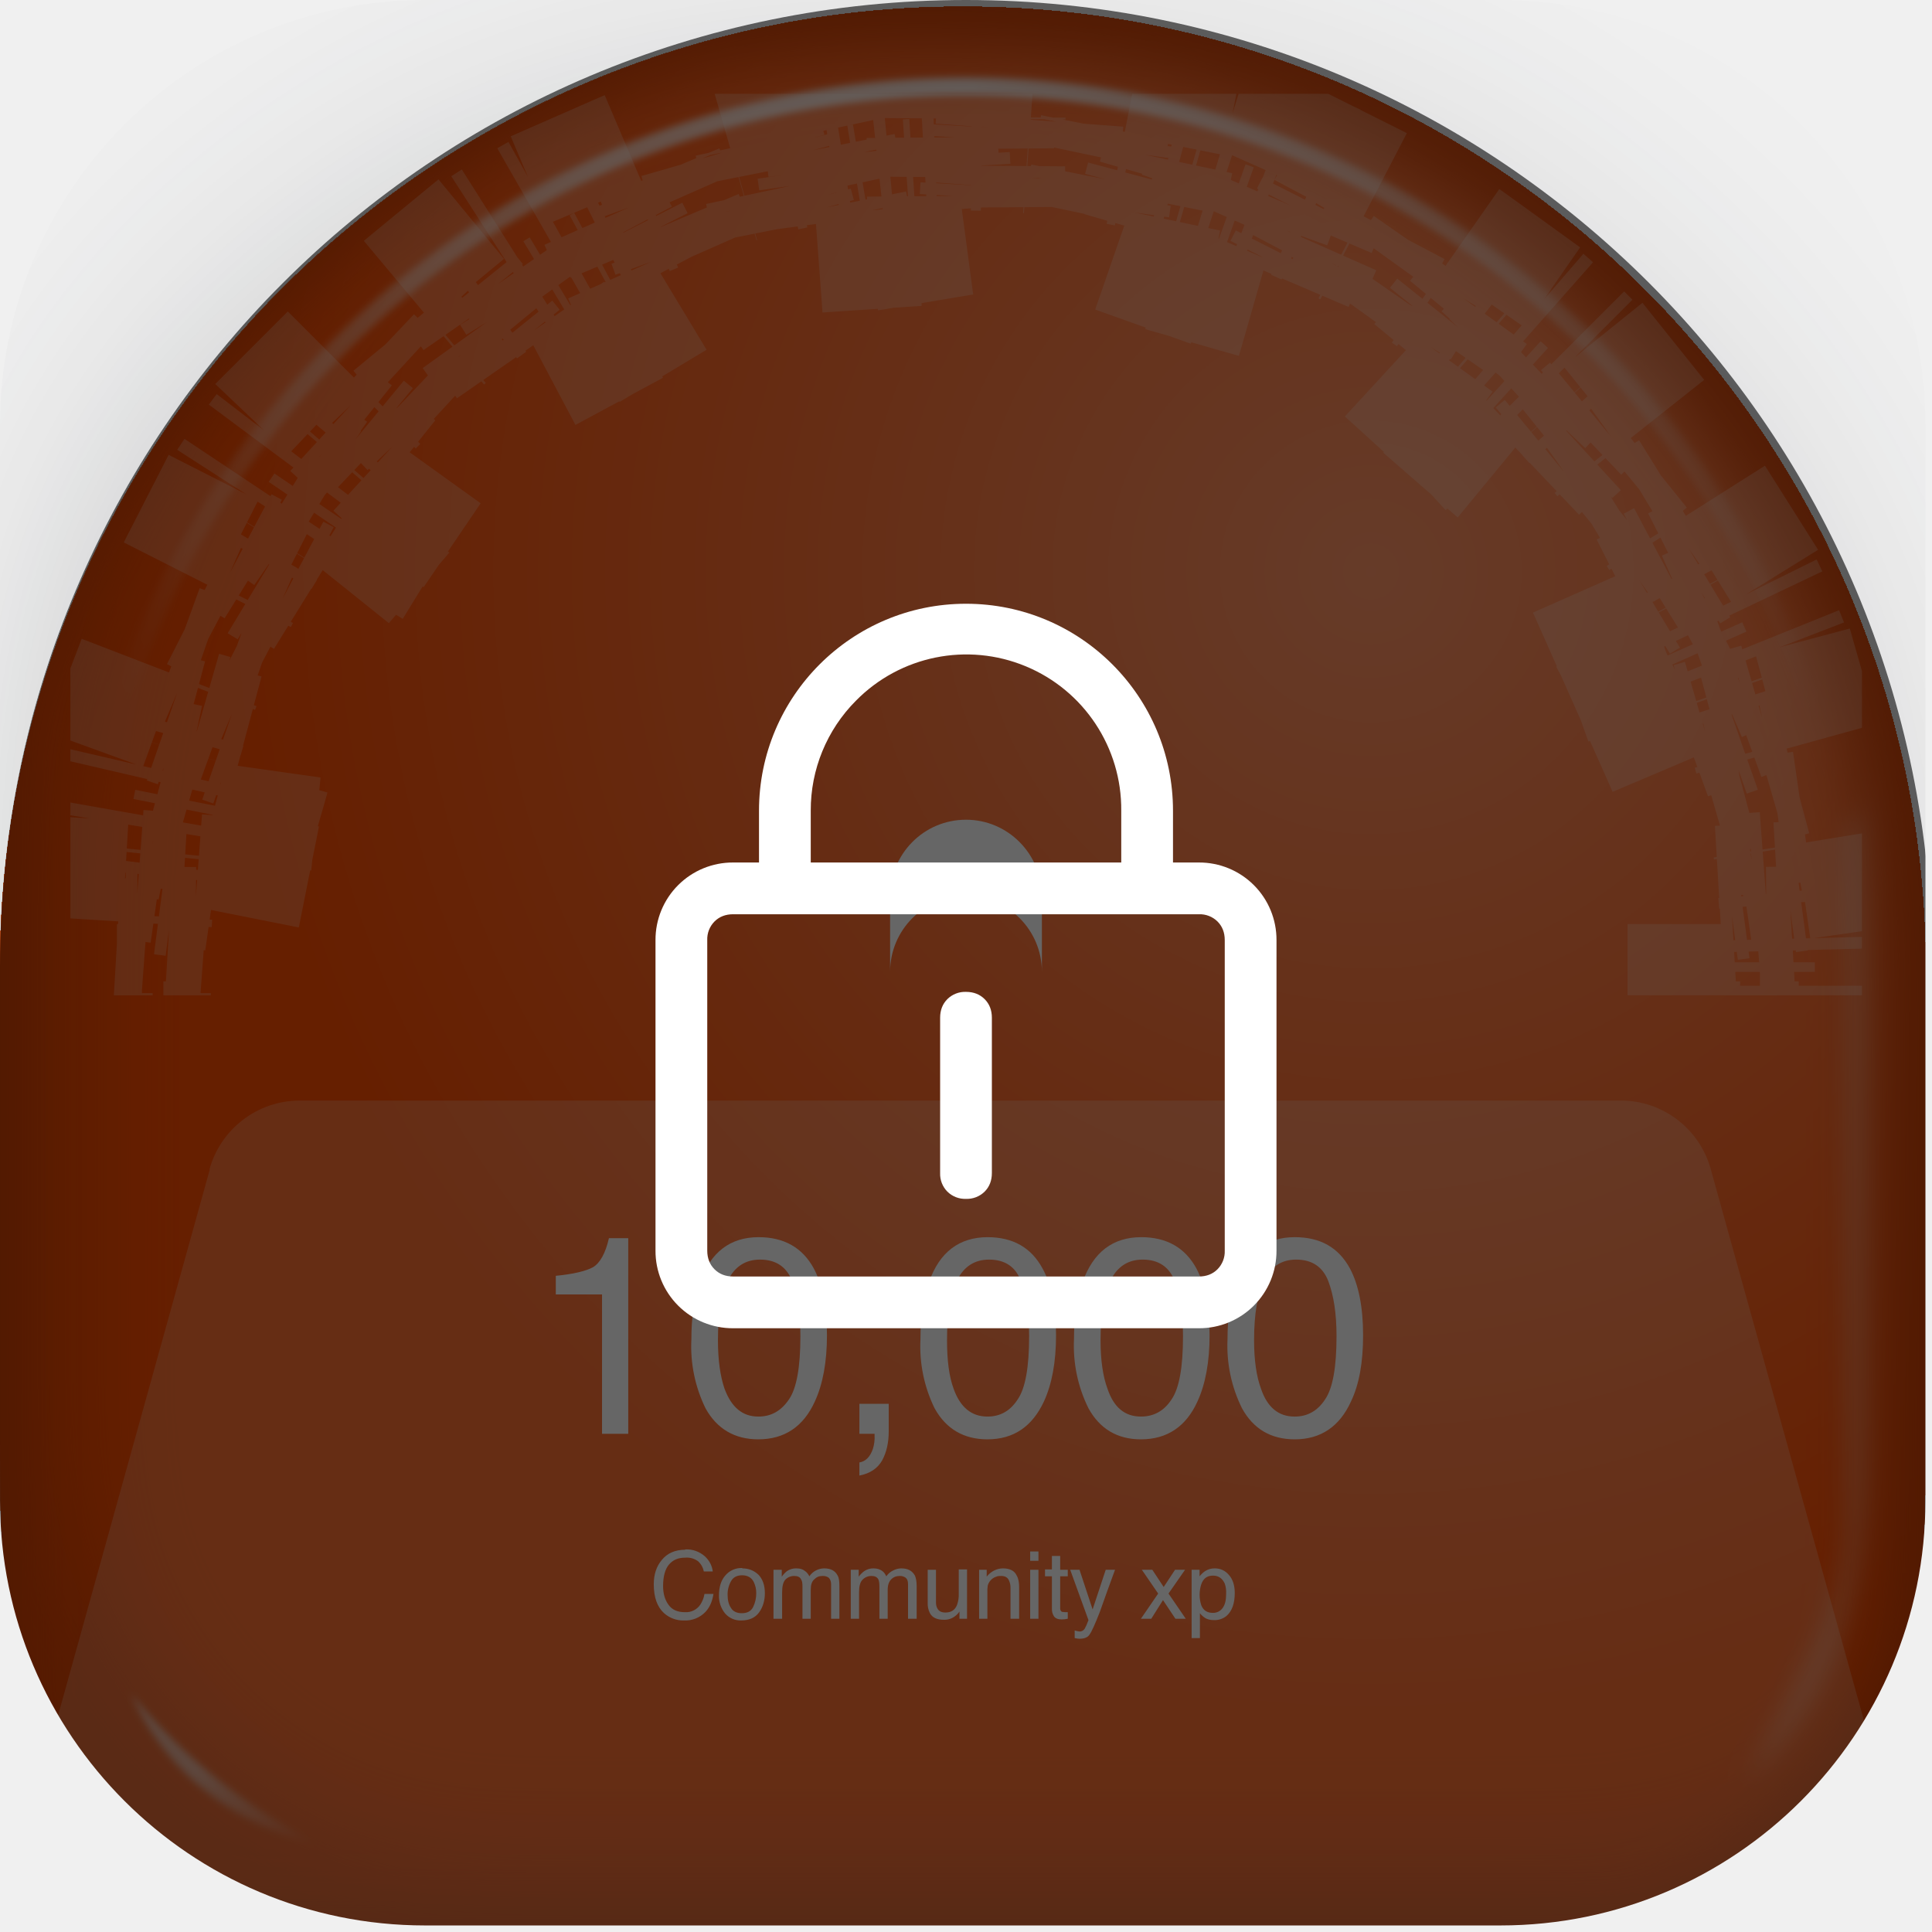
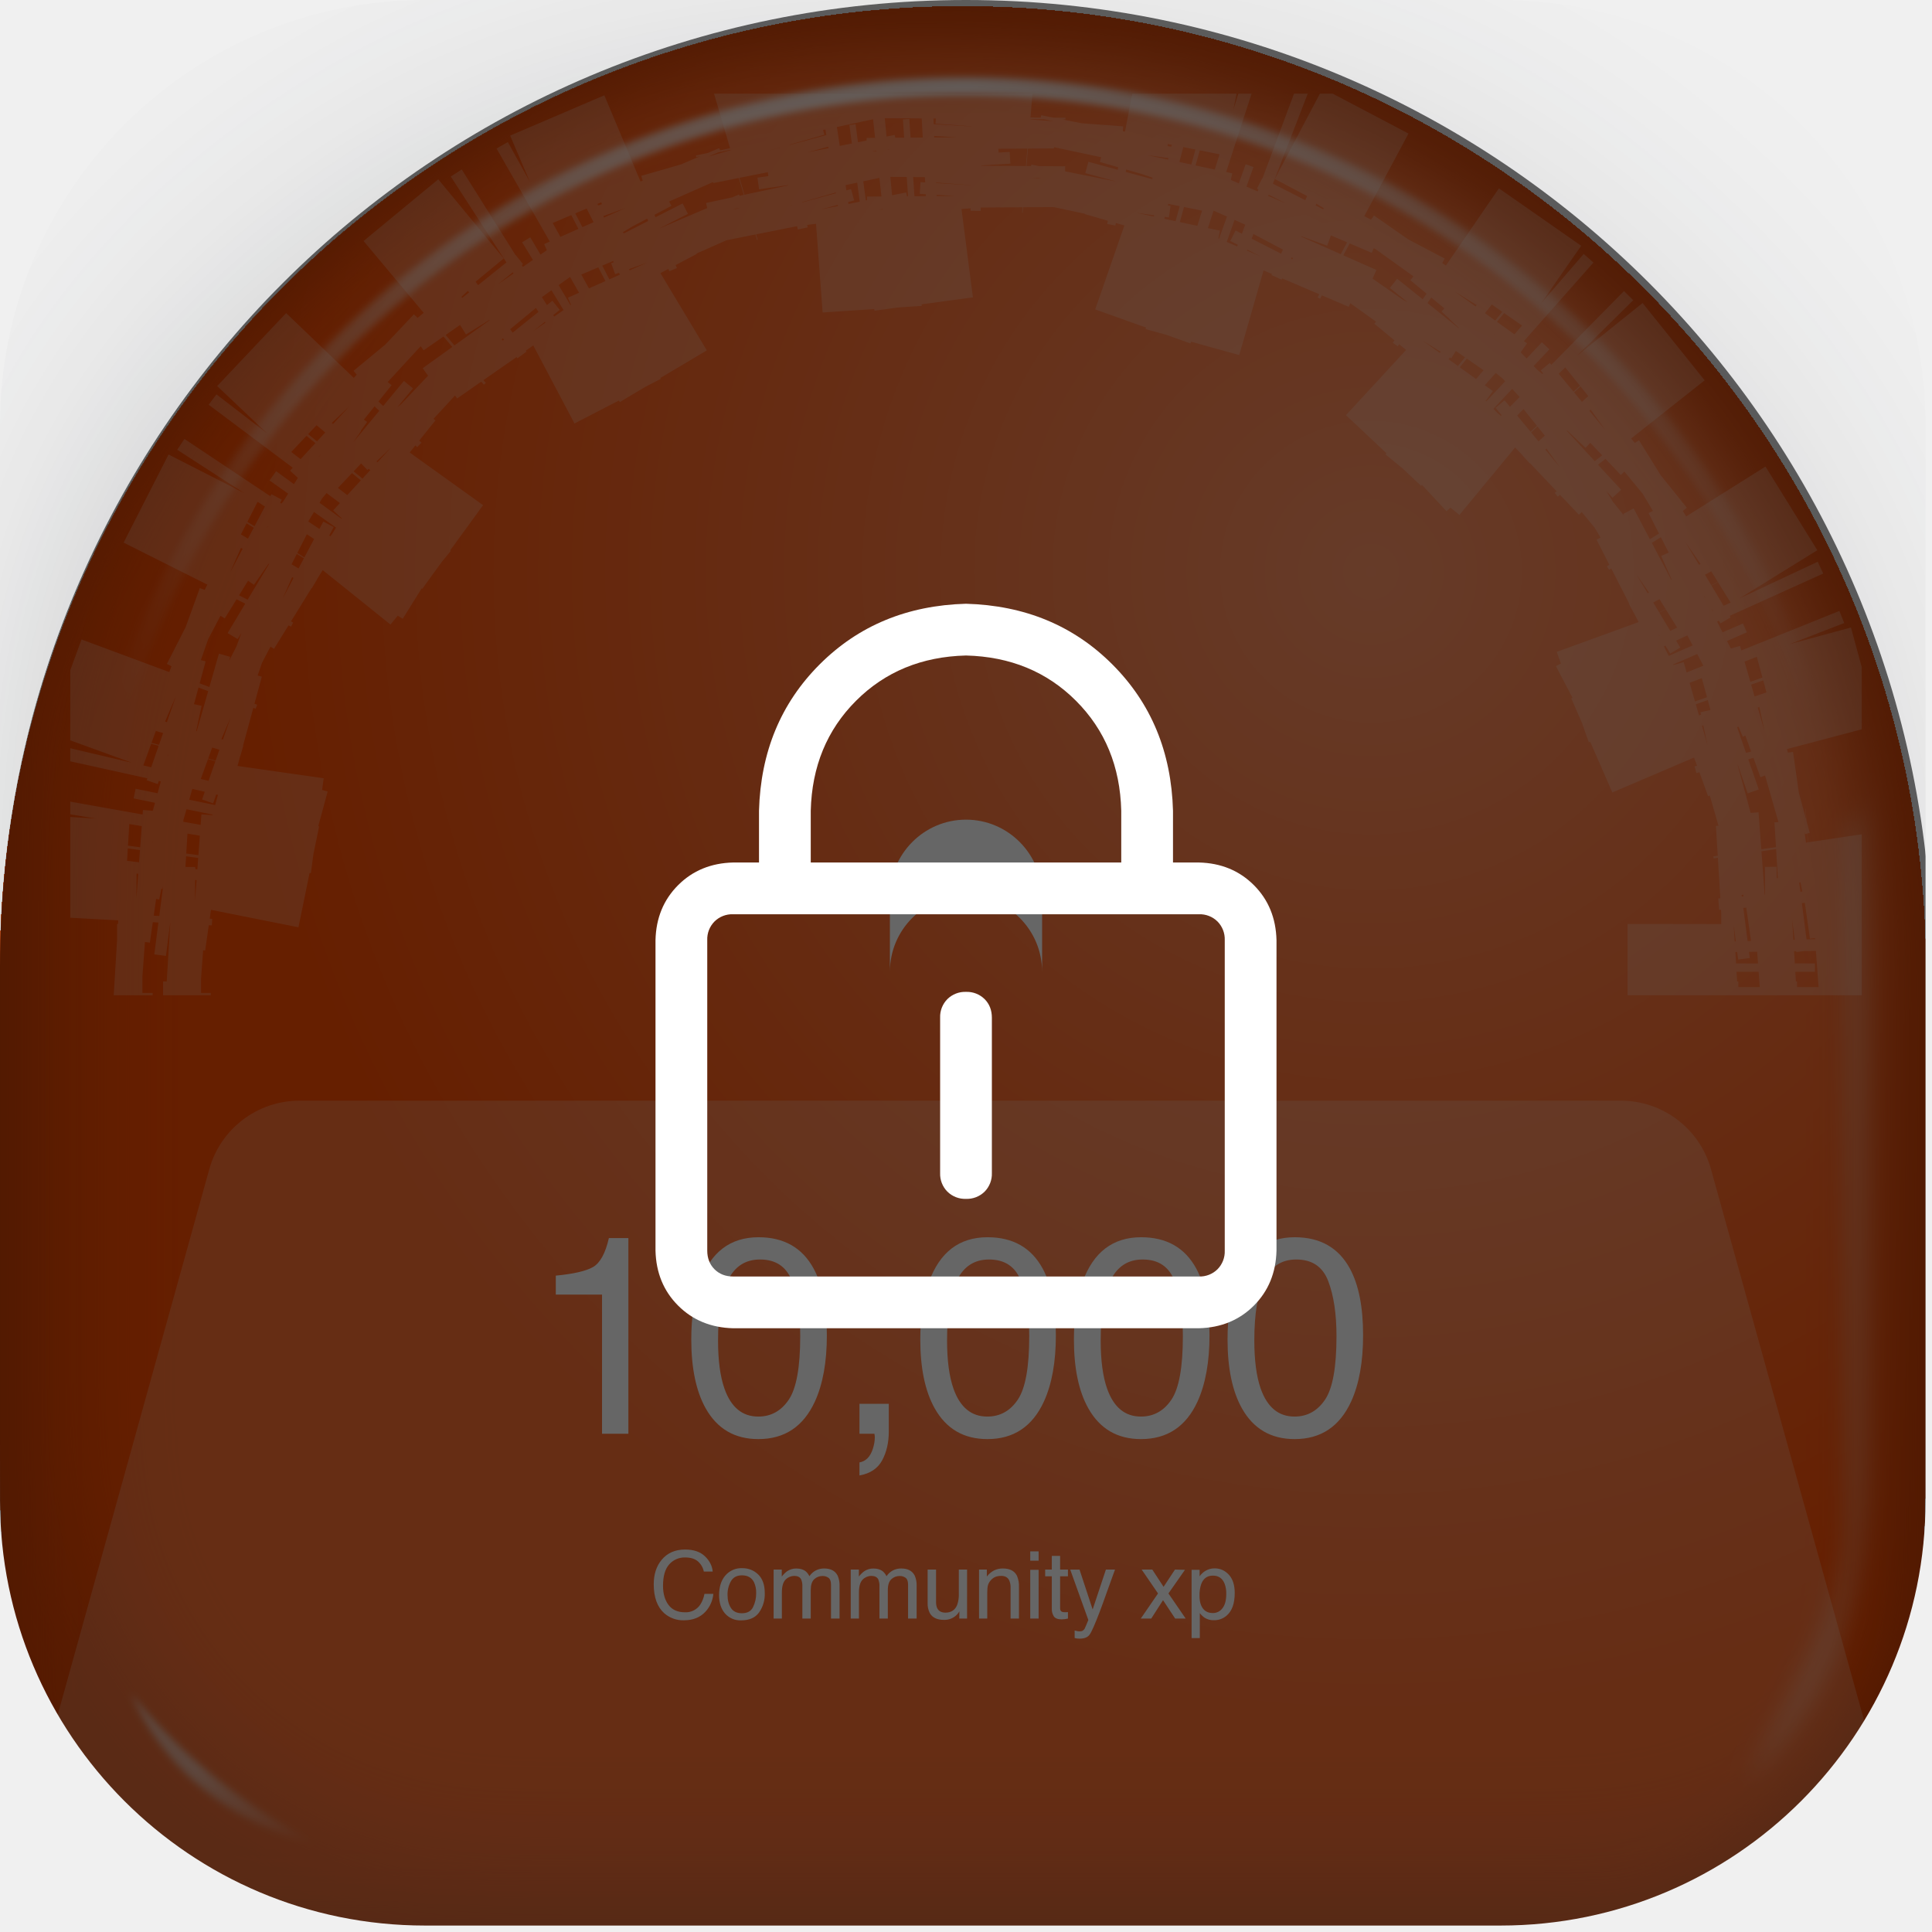
- <svg xmlns="http://www.w3.org/2000/svg" viewBox="0 0 56 56" fill="none">
-   <mask id="a" style="mask-type:alpha" maskUnits="userSpaceOnUse" x="0" y="0" width="56" height="56">
-     <rect width="55.81" height="55.81" rx="12.32" fill="#FF4D00" />
+ <svg xmlns="http://www.w3.org/2000/svg" width="56" height="56" viewBox="0 0 56 56" fill="none">
+   <mask id="mask0_1716_15804" style="mask-type:alpha" maskUnits="userSpaceOnUse" x="0" y="0" width="56" height="56">
+     <rect width="55.813" height="55.813" rx="12.318" fill="#FF4D00" />
  </mask>
-   <g mask="url(#a)">
-     <g filter="url(#b)">
-       <mask id="c" style="mask-type:alpha" maskUnits="userSpaceOnUse" x="0" y="0" width="56" height="56">
-         <rect y=".19" width="55.81" height="55.81" rx="12.32" fill="#FF4D00" />
+   <g mask="url(#mask0_1716_15804)">
+     <g filter="url(#filter0_dii_1716_15804)">
+       <mask id="mask1_1716_15804" style="mask-type:alpha" maskUnits="userSpaceOnUse" x="0" y="0" width="56" height="56">
+         <rect y=".187" width="55.813" height="55.813" rx="12.318" fill="#FF4D00" />
      </mask>
-       <g mask="url(#c)">
-         <path d="M0 28.1a27.9 27.9 0 0 1 55.81 0v12.68c0 2.7 0 4.04-.2 5.17-.94 5-4.85 8.9-9.85 9.84-1.12.21-2.47.21-5.17.21H15.22c-2.7 0-4.04 0-5.17-.21-5-.94-8.9-4.84-9.84-9.84C0 44.82 0 43.48 0 40.78V28.09Z" fill="#FF4D00" />
-         <path d="M0 28.1a27.9 27.9 0 0 1 55.81 0v12.68c0 2.7 0 4.04-.2 5.17-.94 5-4.85 8.9-9.85 9.84-1.12.21-2.47.21-5.17.21H15.22c-2.7 0-4.04 0-5.17-.21-5-.94-8.9-4.84-9.84-9.84C0 44.82 0 43.48 0 40.78V28.09Z" fill="url(#d)" fill-opacity=".4" />
-         <g filter="url(#e)">
-           <path d="M53.95 28.19a25.95 25.95 0 0 0-51.9 0h.52a25.43 25.43 0 0 1 50.86 0h.52Z" fill="url(#f)" />
+       <g mask="url(#mask1_1716_15804)">
+         <path d="M0 28.093C0 12.681 12.494.187 27.907.187c15.412 0 27.906 12.494 27.906 27.906V40.78c0 2.697 0 4.046-.21 5.17a12.318 12.318 0 0 1-9.841 9.84c-1.124.21-2.472.21-5.17.21H15.222c-2.697 0-4.046 0-5.17-.21a12.318 12.318 0 0 1-9.84-9.84C0 44.824 0 43.475 0 40.778V28.093Z" fill="#FF4D00" />
+         <path d="M0 28.093C0 12.681 12.494.187 27.907.187c15.412 0 27.906 12.494 27.906 27.906V40.78c0 2.697 0 4.046-.21 5.17a12.318 12.318 0 0 1-9.841 9.84c-1.124.21-2.472.21-5.17.21H15.222c-2.697 0-4.046 0-5.17-.21a12.318 12.318 0 0 1-9.84-9.84C0 44.824 0 43.475 0 40.778V28.093Z" fill="url(#paint0_radial_1716_15804)" fill-opacity=".4" />
+         <g filter="url(#filter1_f_1716_15804)">
+           <path d="M53.951 28.187a25.95 25.95 0 0 0-51.902 0h.519a25.432 25.432 0 0 1 50.864 0h.52Z" fill="url(#paint1_radial_1716_15804)" />
        </g>
-         <g opacity=".3" filter="url(#g)">
-           <path d="M54.23 25.9c0-6.05.15-1.24-.7-2.18v20.23c0 3.1-2.48 6.24-2.84 7.8.6-.96 3.54-2.78 3.54-9.98V25.9Z" fill="#fff" />
+         <g opacity=".3" filter="url(#filter2_f_1716_15804)">
+           <path d="M54.233 25.899c0-6.05.145-1.236-.709-2.18v20.236c0 3.096-2.47 6.231-2.834 7.794.6-.963 3.543-2.78 3.543-9.975V25.9Z" fill="#fff" />
        </g>
-         <g filter="url(#h)">
-           <path d="M3.8 49.1c1.6 3.74 5.48 4.38 5.48 4.38l-.17-.1A16.44 16.44 0 0 1 3.8 49.1Z" fill="url(#i)" />
+         <g filter="url(#filter3_f_1716_15804)">
+           <path d="M3.796 49.093c1.6 3.746 5.49 4.384 5.49 4.384l-.18-.091a16.446 16.446 0 0 1-5.31-4.293Z" fill="url(#paint2_linear_1716_15804)" />
        </g>
      </g>
    </g>
-     <g clip-path="url(#j)">
-       <path d="M3.68 49.58a4.61 4.61 0 0 1-.28-1.42l2.71-.1a2 2 0 0 1 0-.09v-.16H3.39v-1.33h2.72v-.34H3.39v-1.33h2.72v-.33H3.39v-1.33h2.72v-.34H3.39v-1.33h2.72v-.33H3.39v-1.33h2.72v-.34H3.39v-1.33h2.72v-.33H3.39v-1.33h2.72v-.33H3.39v-1.34h2.72v-.33H3.39v-1.33h2.72v-.33H3.39V31.5h2.72v-.34H3.39v-1.33h2.72v-.33H3.39v-1.33h2.72v-.32l-2.72-.02c0-.45.02-.9.05-1.34l2.7.16.03-.3-2.7-.2c.03-.45.07-.9.13-1.34l2.7.35.03-.3-2.69-.38c.07-.44.14-.89.23-1.32l2.66.53.06-.3-2.65-.56c.1-.44.2-.88.32-1.3l2.62.7.08-.28-2.61-.75c.12-.44.26-.86.4-1.28l2.57.89c.03-.1.06-.2.1-.28l-2.56-.93c.16-.42.32-.84.5-1.25l2.5 1.06.11-.27-2.48-1.1c.18-.41.38-.82.58-1.21l2.42 1.23.14-.26-2.4-1.27c.2-.4.43-.79.66-1.17l2.32 1.4.16-.26-2.31-1.43c.24-.38.48-.76.74-1.12l2.23 1.55.17-.25L8 13.67c.25-.36.53-.72.8-1.07l2.12 1.7a21 21 0 0 1 .2-.23l-2.1-1.73c.28-.34.58-.68.88-1.01l2 1.84.2-.22-1.97-1.87.95-.95 1.87 1.97.22-.2-1.84-2c.33-.3.67-.6 1.01-.88l1.73 2.1.23-.2-1.7-2.11c.35-.28.7-.56 1.07-.82l1.58 2.2.25-.16-1.55-2.23c.36-.26.74-.5 1.12-.74l1.43 2.3.25-.15-1.4-2.32c.4-.23.78-.45 1.18-.66l1.27 2.4.26-.14-1.23-2.42c.4-.2.8-.4 1.21-.58l1.1 2.49.27-.12-1.06-2.5c.41-.18.83-.34 1.25-.5l.93 2.56.28-.1-.9-2.57c.43-.14.85-.28 1.29-.4l.75 2.6.28-.07-.71-2.62c.43-.12.87-.23 1.3-.32l.57 2.65.3-.06-.53-2.66c.43-.09.88-.16 1.32-.23l.39 2.7.3-.05-.36-2.7c.45-.05.9-.1 1.34-.13l.2 2.71.3-.02-.16-2.71c.44-.03.89-.04 1.34-.05l.02 2.72a22.89 22.89 0 0 1 .3 0l.02-2.72c.45 0 .9.02 1.34.05l-.16 2.71.3.02.2-2.7c.45.03.9.07 1.34.13l-.35 2.7.3.03.38-2.69c.44.07.89.14 1.32.23l-.53 2.66.3.06.56-2.65c.44.1.88.2 1.3.32l-.7 2.62.28.08.75-2.61c.43.12.86.26 1.28.4l-.89 2.57.28.1.93-2.56c.42.16.84.32 1.25.5l-1.07 2.5c.1.03.19.07.28.12l1.1-2.49c.41.18.81.38 1.21.58L37.94 8.5l.26.14 1.27-2.4c.4.2.79.43 1.17.66l-1.4 2.32.26.16 1.43-2.3c.38.23.76.47 1.12.73l-1.55 2.23.24.17L42.33 8c.36.25.72.53 1.07.8l-1.7 2.12.23.2 1.73-2.1c.34.28.68.58 1.01.88l-1.84 2 .22.2 1.87-1.97.95.95-1.97 1.87.2.22 2-1.84c.3.33.6.67.88 1.01l-2.1 1.73.2.23 2.11-1.7c.28.35.55.7.82 1.07l-2.21 1.58.17.25 2.23-1.55c.26.36.5.74.74 1.12l-2.31 1.43.16.25 2.32-1.4c.23.4.45.78.66 1.18l-2.4 1.27.14.26 2.42-1.23c.2.4.4.8.58 1.21l-2.49 1.1.12.27 2.5-1.06c.18.41.34.83.5 1.25l-2.56.93.1.28 2.57-.9c.14.43.28.85.4 1.29l-2.6.75.07.28 2.62-.7c.12.42.23.86.32 1.3l-2.65.57.06.29 2.66-.53c.09.43.16.88.23 1.32l-2.7.39.05.3 2.7-.36c.05.45.1.9.13 1.34l-2.71.2.02.3 2.71-.16c.03.44.04.89.05 1.34l-2.72.02V28.17h2.72v1.33h-2.72v.33h2.72v1.33h-2.72v.34h2.72v1.33h-2.72v.33h2.72v1.33h-2.72v.33h2.72v1.34h-2.72v.33h2.72v1.33h-2.72v.33h2.72v1.34h-2.72v.33h2.72v1.33h-2.72v.33h2.72v1.33h-2.72v.34h2.72v1.33h-2.72v.33h2.72v1.33h-2.72v.34h2.72v1.33h-2.72v.24l2.71.1c-.02.5-.12.98-.28 1.43l-2.55-.94-.05.14 2.46 1.13c-.2.45-.48.85-.8 1.2l-2-1.84-.1.11 1.84 2c-.36.32-.76.6-1.2.8l-1.14-2.46-.14.05.94 2.55c-.45.17-.93.26-1.42.28l-.1-2.71h-.25v2.72h-1.33v-2.72h-.34v2.72h-1.33v-2.72h-.33v2.72h-1.33v-2.72h-.34v2.72h-1.33v-2.72h-.33v2.72h-1.33v-2.72h-.34v2.72h-1.33v-2.72h-.33v2.72h-1.33v-2.72h-.33v2.72h-1.34v-2.72h-.33v2.72h-1.33v-2.72h-.33v2.72H31.5v-2.72h-.34v2.72h-1.33v-2.72h-.33v2.72h-1.33v-2.72h-.34v2.72H26.5v-2.72h-.33v2.72h-1.33v-2.72h-.34v2.72h-1.33v-2.72h-.33v2.72h-1.33v-2.72h-.33v2.72h-1.34v-2.72h-.33v2.72h-1.33v-2.72h-.33v2.72H16.5v-2.72h-.33v2.72h-1.33v-2.72h-.33v2.72h-1.33v-2.72h-.34v2.72h-1.33v-2.72h-.33v2.72H9.86v-2.72h-.34v2.72H8.2v-2.72h-.24l-.1 2.71c-.5-.02-.98-.11-1.43-.28l.94-2.55-.14-.05-1.13 2.46c-.45-.2-.85-.48-1.2-.8l1.83-2a1.94 1.94 0 0 1-.1-.1l-2 1.84c-.32-.36-.6-.76-.8-1.2l2.46-1.14a1.9 1.9 0 0 1-.05-.14l-2.55.94Z" stroke="#fff" stroke-opacity=".2" stroke-width="5.43" stroke-dasharray="0.34 1.36" />
+     <g clip-path="url(#clip0_1716_15804)">
+       <path d="M8.026 49.891c-.026 0-.052 0-.077-.002l-.105 2.714a4.614 4.614 0 0 1-1.422-.282l.94-2.547a1.873 1.873 0 0 1-.138-.057l-1.138 2.465a4.638 4.638 0 0 1-1.204-.806l1.843-1.994a1.945 1.945 0 0 1-.107-.107l-1.993 1.843a4.641 4.641 0 0 1-.807-1.204l2.466-1.138a1.873 1.873 0 0 1-.058-.138l-2.547.94a4.614 4.614 0 0 1-.281-1.422l2.713-.104a2.005 2.005 0 0 1-.002-.078v-.166H3.394v-1.332h2.715v-.332H3.394v-1.332h2.715v-.333H3.394v-1.332h2.715v-.333H3.394v-1.331h2.715v-.333H3.394v-1.332h2.715v-.333H3.394v-1.331h2.715v-.333H3.394v-1.332h2.715v-.333H3.394v-1.331h2.715v-.333H3.394V33.16h2.715v-.333H3.394v-1.331h2.715v-.333H3.394V29.83h2.715v-.333H3.394v-1.331h2.715v-.317l-2.714-.019c.003-.45.018-.899.045-1.344l2.71.165.02-.3-2.708-.2c.034-.45.08-.896.136-1.338l2.693.348.04-.296-2.687-.384c.064-.446.14-.888.227-1.325l2.662.531.06-.293-2.654-.567c.094-.44.2-.876.317-1.307l2.62.713a21.5 21.5 0 0 1 .08-.288l-2.61-.749c.125-.432.26-.86.407-1.281l2.564.892.1-.282-2.552-.927c.154-.422.318-.839.494-1.25l2.497 1.066c.04-.092.079-.183.12-.274l-2.483-1.1c.182-.411.375-.816.578-1.214L8.49 18.06c.045-.088.09-.177.137-.265l-2.4-1.267c.209-.397.429-.788.659-1.172l2.328 1.398c.051-.086.103-.171.156-.256L7.06 15.07c.236-.381.482-.756.738-1.123l2.228 1.552c.057-.081.114-.163.173-.244l-2.207-1.583c.262-.364.533-.721.813-1.07l2.117 1.7.19-.232-2.094-1.729c.285-.345.58-.683.884-1.013l1.996 1.84.205-.218-1.972-1.867c.308-.326.625-.643.95-.95l1.868 1.97.219-.204-1.84-1.996c.329-.304.667-.599 1.012-.884l1.73 2.093.231-.189-1.7-2.117c.349-.28.706-.551 1.07-.813l1.583 2.207c.081-.059.163-.116.244-.173l-1.552-2.228c.367-.256.742-.502 1.123-.738L16.5 9.37c.084-.053.169-.105.255-.156l-1.398-2.328c.384-.23.775-.45 1.172-.66l1.267 2.401.265-.137-1.234-2.419a24.48 24.48 0 0 1 1.213-.578l1.1 2.482.275-.119-1.066-2.497c.411-.176.828-.34 1.25-.494l.927 2.552.282-.1-.892-2.564c.422-.147.849-.282 1.281-.406l.75 2.61a21.5 21.5 0 0 1 .287-.081l-.713-2.62c.43-.117.866-.223 1.306-.317l.568 2.655c.098-.021.195-.041.293-.06l-.531-2.663c.437-.088.879-.163 1.325-.227l.384 2.687.296-.04-.348-2.693c.442-.057.888-.102 1.337-.136l.201 2.708.3-.02-.165-2.71c.445-.027.893-.042 1.344-.045l.018 2.715a22.192 22.192 0 0 1 .302 0l.018-2.715c.45.003.899.018 1.344.045l-.165 2.71.3.02.2-2.708c.45.034.896.08 1.338.136l-.348 2.693.296.04.385-2.687c.445.064.887.14 1.324.227l-.531 2.662.293.06.568-2.654c.44.094.875.2 1.306.317l-.713 2.62.288.08.75-2.61c.431.125.858.26 1.28.407l-.891 2.564.28.1.928-2.552c.422.154.839.318 1.25.494l-1.066 2.497c.092.04.184.079.275.12l1.1-2.483c.41.182.815.375 1.213.578L37.94 8.49c.089.045.177.09.265.137l1.268-2.4c.397.209.787.429 1.17.659l-1.396 2.328.255.156L40.93 7.06c.381.236.756.482 1.123.738l-1.552 2.228c.082.057.163.114.244.173l1.583-2.207c.364.262.721.533 1.07.813l-1.7 2.117.232.19 1.729-2.094c.346.285.683.58 1.013.884l-1.84 1.996.218.205 1.867-1.972c.326.308.643.625.951.95l-1.971 1.868.204.219 1.996-1.84c.304.329.599.667.884 1.012l-2.093 1.73c.064.076.127.154.189.231l2.117-1.7c.28.349.551.706.813 1.07L45.8 15.255l.172.244 2.228-1.552c.256.367.502.742.738 1.123L46.63 16.5c.053.084.105.169.156.255l2.328-1.398c.23.384.45.775.66 1.172l-2.401 1.267c.047.088.092.177.138.265l2.418-1.234c.203.398.396.803.578 1.213l-2.482 1.1.12.275 2.496-1.066c.176.411.34.828.494 1.25l-2.552.927.1.282 2.564-.892c.147.422.283.849.407 1.281l-2.61.75c.027.095.054.19.08.287l2.62-.713c.117.43.223.866.318 1.306l-2.655.568.06.293 2.663-.531c.087.437.163.879.226 1.325l-2.687.384.04.296 2.693-.348c.057.442.102.888.136 1.337l-2.708.201c.008.1.014.2.02.3l2.71-.165c.027.445.043.893.046 1.344l-2.715.018v.318h2.715v1.331h-2.715v.333h2.715v1.332h-2.715v.333h2.715v1.331h-2.715v.333h2.715v1.332h-2.715v.333h2.715v1.331h-2.715v.333h2.715v1.332h-2.715v.333h2.715v1.331h-2.715v.333h2.715v1.332h-2.715v.333h2.715v1.331h-2.715v.333h2.715v1.332h-2.715v.333h2.715v1.332h-2.715v.332h2.715v1.332h-2.715v.166c0 .026 0 .052-.002.078l2.714.105c-.02.498-.117.975-.282 1.421l-2.547-.94a1.863 1.863 0 0 1-.057.138l2.465 1.138a4.64 4.64 0 0 1-.806 1.204l-1.994-1.843c-.034.037-.07.073-.107.107l1.843 1.994a4.64 4.64 0 0 1-1.204.806l-1.138-2.465c-.045.02-.091.04-.138.057l.94 2.547a4.614 4.614 0 0 1-1.422.282l-.104-2.714-.026.001-.052.001h-.166v2.715h-1.332v-2.715h-.332v2.715h-1.332v-2.715h-.333v2.715h-1.332v-2.715h-.333v2.715h-1.331v-2.715h-.333v2.715h-1.332v-2.715h-.333v2.715h-1.331v-2.715h-.333v2.715h-1.332v-2.715h-.333v2.715h-1.331v-2.715h-.333v2.715H33.16v-2.715h-.333v2.715h-1.331v-2.715h-.333v2.715H29.83v-2.715h-.333v2.715h-1.331v-2.715h-.333v2.715h-1.332v-2.715h-.333v2.715h-1.332v-2.715h-.332v2.715h-1.332v-2.715h-.333v2.715h-1.332v-2.715h-.332v2.715h-1.332v-2.715h-.333v2.715h-1.332v-2.715h-.332v2.715h-1.332v-2.715h-.333v2.715H14.85v-2.715h-.333v2.715h-1.331v-2.715h-.333v2.715H11.52v-2.715h-.333v2.715H9.857v-2.715h-.333v2.715H8.192v-2.715h-.166Z" stroke="#fff" stroke-opacity=".2" stroke-width="5.43" stroke-dasharray="0.34 1.36" />
    </g>
-     <mask id="l" style="mask-type:alpha" maskUnits="userSpaceOnUse" x="-1" y="0" width="57" height="56">
-       <path d="M-.1 27.9a28 28 0 1 1 56 .2l-.04 15.4A12.54 12.54 0 0 1 43.3 56H12.44A12.59 12.59 0 0 1-.14 43.37l.05-15.46Z" fill="#000" />
-       <path d="M-.1 27.9a28 28 0 1 1 56 .2l-.04 15.4A12.54 12.54 0 0 1 43.3 56H12.44A12.59 12.59 0 0 1-.14 43.37l.05-15.46Z" fill="url(#k)" fill-opacity=".5" />
+     <mask id="mask2_1716_15804" style="mask-type:alpha" maskUnits="userSpaceOnUse" x="-1" y="0" width="57" height="56">
+       <path d="M-.093 27.907C-.04 12.479 12.48 0 27.907 0c15.5 0 28.051 12.593 28 28.093L55.855 43.5C55.832 50.41 50.224 56 43.313 56h-30.87C5.476 56-.166 50.338-.143 43.37l.051-15.463Z" fill="#000" />
+       <path d="M-.093 27.907C-.04 12.479 12.48 0 27.907 0c15.5 0 28.051 12.593 28 28.093L55.855 43.5C55.832 50.41 50.224 56 43.313 56h-30.87C5.476 56-.166 50.338-.143 43.37l.051-15.463Z" fill="url(#paint3_radial_1716_15804)" fill-opacity=".5" />
    </mask>
-     <g filter="url(#m)" mask="url(#l)">
-       <path d="M6.07 33.9a2.72 2.72 0 0 1 2.61-2h38.3c1.22 0 2.29.82 2.61 2l5.28 19a2.72 2.72 0 0 1-2.61 3.44H3.4C1.6 56.34.3 54.63.8 52.9l5.28-19Z" fill="#fff" fill-opacity=".2" />
+     <g filter="url(#filter4_b_1716_15804)" mask="url(#mask2_1716_15804)">
+       <path d="M6.066 33.891a2.715 2.715 0 0 1 2.616-1.988h38.296c1.22 0 2.29.813 2.616 1.988l5.28 19.006a2.715 2.715 0 0 1-2.616 3.442H3.402a2.715 2.715 0 0 1-2.616-3.442l5.28-19.006Z" fill="#fff" fill-opacity=".2" />
    </g>
-     <path d="M16.11 37.52v-.54c.52-.05.88-.14 1.08-.25.2-.12.36-.4.46-.84h.56v5.67h-.76v-4.04h-1.34Zm5.88-1.66c.73 0 1.27.3 1.6.91.25.47.38 1.12.38 1.93 0 .78-.12 1.42-.35 1.92-.33.73-.88 1.1-1.64 1.1-.68 0-1.2-.3-1.53-.9a4.08 4.08 0 0 1-.41-2c0-.64.08-1.2.25-1.66.31-.87.88-1.3 1.7-1.3Zm-.01 5.2c.37 0 .66-.16.89-.5.22-.32.33-.93.33-1.83 0-.65-.08-1.18-.24-1.6-.16-.41-.47-.62-.93-.62-.42 0-.73.2-.93.6-.19.39-.29.97-.29 1.74 0 .58.07 1.05.19 1.4.2.54.52.81.98.81Zm2.93 1.33c.18-.03.31-.16.39-.39a1.1 1.1 0 0 0 .05-.4v-.04h-.44v-.87h.85v.8c0 .32-.06.6-.19.84-.13.23-.35.38-.66.44v-.38Zm3.71-6.53c.74 0 1.27.3 1.6.91.26.47.39 1.12.39 1.93 0 .78-.12 1.42-.35 1.92-.34.73-.88 1.1-1.64 1.1-.68 0-1.2-.3-1.53-.9a4.08 4.08 0 0 1-.41-2c0-.64.08-1.2.25-1.66.3-.87.88-1.3 1.7-1.3Zm0 5.2c.37 0 .66-.16.88-.5.22-.32.33-.93.33-1.83 0-.65-.08-1.18-.24-1.6-.15-.41-.46-.62-.92-.62-.42 0-.73.2-.93.6-.2.39-.29.97-.29 1.74 0 .58.06 1.05.19 1.4.19.54.52.81.98.81Zm4.46-5.2c.73 0 1.27.3 1.6.91.25.47.38 1.12.38 1.93 0 .78-.12 1.42-.35 1.92-.33.73-.88 1.1-1.64 1.1-.68 0-1.19-.3-1.52-.9a4.08 4.08 0 0 1-.42-2c0-.64.08-1.2.25-1.66.31-.87.88-1.3 1.7-1.3Zm-.01 5.2c.37 0 .67-.16.89-.5.22-.32.33-.93.33-1.83 0-.65-.08-1.18-.24-1.6-.16-.41-.47-.62-.93-.62-.42 0-.73.2-.93.6-.19.39-.29.97-.29 1.74 0 .58.07 1.05.2 1.4.18.54.5.81.97.81Zm4.46-5.2c.74 0 1.27.3 1.6.91.25.47.38 1.12.38 1.93 0 .78-.11 1.42-.35 1.92-.33.73-.88 1.1-1.63 1.1-.69 0-1.2-.3-1.53-.9a4.08 4.08 0 0 1-.42-2c0-.64.08-1.2.25-1.66.31-.87.88-1.3 1.7-1.3Zm0 5.2c.36 0 .66-.16.88-.5.22-.32.33-.93.33-1.83 0-.65-.08-1.18-.24-1.6-.16-.41-.47-.62-.93-.62-.42 0-.73.2-.92.6-.2.39-.3.97-.3 1.74 0 .58.07 1.05.2 1.4.18.54.51.81.97.81Z" fill="#fff" />
-     <path d="M19.86 44.91a.8.8 0 0 1 .57.2c.14.13.21.28.23.44h-.26a.53.53 0 0 0-.17-.3.55.55 0 0 0-.37-.1c-.2 0-.35.06-.47.2-.11.13-.17.34-.17.62 0 .22.05.4.16.55.1.14.26.21.47.21a.5.5 0 0 0 .45-.22c.05-.08.1-.18.12-.31h.26c-.03.2-.1.38-.23.52a.81.81 0 0 1-.63.25.83.83 0 0 1-.57-.21c-.2-.18-.3-.46-.3-.84 0-.29.08-.52.23-.7.16-.2.39-.3.68-.3Zm1.64 1.85c.16 0 .27-.06.33-.18a.9.9 0 0 0 .09-.4.71.71 0 0 0-.07-.32c-.06-.13-.18-.2-.34-.2-.15 0-.26.06-.32.17a.77.77 0 0 0-.1.4c0 .15.03.28.1.38.06.1.17.15.31.15Zm.01-1.3c.19 0 .34.06.47.18.12.12.19.3.19.54 0 .22-.06.41-.17.56-.11.15-.28.23-.52.23a.59.59 0 0 1-.46-.2.79.79 0 0 1-.18-.53c0-.24.06-.43.18-.57a.61.61 0 0 1 .5-.22Zm.91.04h.24v.2a.8.8 0 0 1 .15-.16.46.46 0 0 1 .27-.08c.12 0 .2.03.27.09.04.03.08.08.11.14a.51.51 0 0 1 .19-.17.52.52 0 0 1 .24-.06c.19 0 .32.07.39.21.04.07.05.17.05.3v.95h-.24v-1c0-.09-.03-.15-.07-.19a.28.28 0 0 0-.18-.05c-.1 0-.17.03-.24.1-.07.06-.1.16-.1.3v.84h-.24v-.93c0-.1-.01-.17-.04-.21-.03-.07-.1-.1-.2-.1a.35.35 0 0 0-.25.1c-.07.07-.1.2-.1.38v.76h-.25V45.5Zm2.24 0h.23v.2a.8.8 0 0 1 .16-.16.46.46 0 0 1 .27-.08c.11 0 .2.03.27.09.04.03.07.08.1.14a.51.51 0 0 1 .2-.17.52.52 0 0 1 .23-.06c.2 0 .32.07.4.21.03.07.05.17.05.3v.95h-.25v-1c0-.09-.02-.15-.07-.19a.28.28 0 0 0-.17-.05c-.1 0-.18.03-.25.1-.06.06-.1.16-.1.3v.84h-.24v-.93c0-.1-.01-.17-.03-.21-.04-.07-.1-.1-.2-.1a.35.35 0 0 0-.25.1c-.08.07-.11.2-.11.38v.76h-.24V45.5Zm2.47 0v.94c0 .07.01.13.04.18.04.08.12.12.23.12.17 0 .28-.07.34-.22a.88.88 0 0 0 .05-.33v-.7h.24v1.43h-.22v-.21a.48.48 0 0 1-.12.13.5.5 0 0 1-.33.11c-.2 0-.34-.06-.41-.2a.6.6 0 0 1-.06-.29v-.96h.24Zm1.25 0h.22v.2a.64.64 0 0 1 .22-.18.57.57 0 0 1 .25-.06c.2 0 .34.07.4.21.05.08.07.2.07.33v.92h-.25v-.9a.49.49 0 0 0-.04-.2c-.04-.1-.12-.14-.23-.14-.05 0-.1 0-.14.02a.36.36 0 0 0-.17.11.36.36 0 0 0-.08.15 1 1 0 0 0-.01.21v.75h-.24V45.5Zm1.48 0h.24v1.42h-.24V45.5Zm0-.53h.24v.27h-.24v-.27Zm.63.13h.24v.4h.22v.19h-.22v.93c0 .05.02.08.05.1l.1.01h.07v.19a.8.8 0 0 1-.18.02c-.1 0-.18-.03-.22-.09a.38.38 0 0 1-.06-.22v-.94h-.2v-.2h.2v-.4Zm1.56.4h.27a89.12 89.12 0 0 0-.44 1.22c-.14.36-.24.58-.3.66-.05.08-.15.12-.29.12a.6.6 0 0 1-.14-.02v-.22a.83.83 0 0 0 .14.03c.04 0 .07-.01.1-.03a.19.19 0 0 0 .05-.05l.05-.1.06-.15-.53-1.46h.27l.38 1.15.38-1.15Zm1.04 0h.31l.33.5.33-.5h.29l-.48.69.5.73h-.3l-.36-.54-.34.54h-.3l.5-.73-.48-.7Zm2.07 1.25c.1 0 .2-.04.27-.13.08-.1.11-.24.11-.42a.78.78 0 0 0-.04-.3c-.07-.15-.18-.23-.34-.23-.17 0-.28.08-.34.25a.98.98 0 0 0 0 .61c.06.15.17.22.34.22Zm-.62-1.25h.23v.19c.05-.06.1-.11.16-.15a.5.5 0 0 1 .28-.08c.16 0 .3.06.41.19.11.12.17.3.17.52 0 .31-.08.53-.24.67a.55.55 0 0 1-.36.12c-.1 0-.2-.02-.27-.07a.62.62 0 0 1-.14-.13v.72h-.24V45.5Z" fill="#fff" />
-     <path d="M25.8 25.98c0-1.23.98-2.22 2.2-2.22 1.22 0 2.2 1 2.2 2.22v2.19a2.2 2.2 0 0 0-4.4 0v-2.19Z" fill="#fff" />
-     <path opacity=".6" d="M0 28a28 28 0 1 1 56 0v28H0V28Z" fill="#000" />
+     <path d="M16.11 37.525v-.55c.517-.05.877-.133 1.081-.25.205-.12.357-.399.458-.839h.565v5.672h-.764v-4.033h-1.34Zm5.876-1.663c.737 0 1.27.304 1.599.911.255.47.382 1.112.382 1.929 0 .774-.115 1.415-.346 1.921-.334.727-.88 1.09-1.639 1.09-.684 0-1.193-.297-1.527-.891-.278-.496-.418-1.162-.418-1.997 0-.647.084-1.202.25-1.666.314-.865.88-1.297 1.7-1.297Zm-.008 5.198c.371 0 .667-.164.887-.493.22-.328.33-.941.33-1.837 0-.647-.08-1.179-.238-1.595-.16-.419-.468-.628-.927-.628-.422 0-.73.198-.927.596-.193.395-.29.978-.29 1.75 0 .58.062 1.047.187 1.4.19.538.517.807.978.807Zm2.933 1.329c.183-.032.312-.16.386-.386.04-.12.06-.235.06-.346a.322.322 0 0 0-.004-.052.18.18 0 0 0-.008-.047h-.433v-.867h.85v.803c0 .316-.063.593-.19.831-.128.239-.348.386-.66.442v-.378Zm3.713-6.527c.738 0 1.27.304 1.6.911.254.47.381 1.112.381 1.929 0 .774-.115 1.415-.346 1.921-.334.727-.88 1.09-1.639 1.09-.684 0-1.193-.297-1.527-.891-.278-.496-.418-1.162-.418-1.997 0-.647.084-1.202.251-1.666.313-.865.879-1.297 1.698-1.297Zm-.008 5.198c.372 0 .667-.164.887-.493.22-.328.33-.941.33-1.837 0-.647-.08-1.179-.238-1.595-.16-.419-.468-.628-.927-.628-.421 0-.73.198-.927.596-.193.395-.29.978-.29 1.75 0 .58.062 1.047.187 1.4.19.538.517.807.978.807Zm4.461-5.198c.737 0 1.27.304 1.599.911.254.47.382 1.112.382 1.929 0 .774-.116 1.415-.346 1.921-.334.727-.88 1.09-1.639 1.09-.684 0-1.193-.297-1.527-.891-.279-.496-.418-1.162-.418-1.997 0-.647.084-1.202.25-1.666.314-.865.88-1.297 1.699-1.297Zm-.008 5.198c.371 0 .667-.164.887-.493.22-.328.33-.941.33-1.837 0-.647-.08-1.179-.239-1.595-.159-.419-.468-.628-.926-.628-.422 0-.73.198-.927.596-.194.395-.29.978-.29 1.75 0 .58.062 1.047.187 1.4.19.538.517.807.978.807Zm4.46-5.198c.738 0 1.27.304 1.6.911.254.47.381 1.112.381 1.929 0 .774-.115 1.415-.346 1.921-.334.727-.88 1.09-1.638 1.09-.684 0-1.194-.297-1.528-.891-.278-.496-.417-1.162-.417-1.997 0-.647.083-1.202.25-1.666.313-.865.88-1.297 1.699-1.297Zm-.007 5.198c.37 0 .666-.164.887-.493.22-.328.33-.941.33-1.837 0-.647-.08-1.179-.239-1.595-.159-.419-.468-.628-.927-.628-.421 0-.73.198-.926.596-.194.395-.29.978-.29 1.75 0 .58.062 1.047.186 1.4.191.538.517.807.979.807Z" fill="#fff" />
+     <path d="M19.858 44.914c.246 0 .438.065.574.195.136.13.211.278.226.443h-.257a.534.534 0 0 0-.175-.298c-.086-.073-.209-.11-.366-.11a.589.589 0 0 0-.465.203c-.118.134-.177.34-.177.619 0 .228.054.413.16.555.107.142.266.212.477.212a.504.504 0 0 0 .444-.224.854.854 0 0 0 .12-.31h.258a.878.878 0 0 1-.228.516c-.155.167-.363.25-.626.25a.826.826 0 0 1-.57-.205c-.202-.181-.304-.461-.304-.84 0-.287.076-.522.228-.706.165-.2.392-.3.68-.3Zm1.645 1.847c.159 0 .267-.06.325-.179a.894.894 0 0 0 .09-.4.712.712 0 0 0-.064-.324c-.068-.13-.183-.196-.348-.196-.146 0-.252.056-.318.167a.775.775 0 0 0-.1.403c0 .151.034.277.1.378.066.1.171.151.316.151Zm.01-1.307c.183 0 .337.061.464.183.126.122.19.301.19.538a.923.923 0 0 1-.168.568c-.111.15-.284.224-.518.224a.586.586 0 0 1-.465-.198c-.115-.132-.173-.31-.173-.533 0-.238.06-.428.182-.57a.61.61 0 0 1 .488-.212Zm.911.041h.236v.202a.793.793 0 0 1 .154-.153.463.463 0 0 1 .268-.08c.113 0 .204.027.273.083a.436.436 0 0 1 .106.14.51.51 0 0 1 .187-.168.517.517 0 0 1 .241-.056c.191 0 .321.07.39.207a.676.676 0 0 1 .056.3v.945h-.248v-.986c0-.095-.024-.16-.072-.195a.278.278 0 0 0-.172-.053.346.346 0 0 0-.243.094c-.067.063-.1.167-.1.314v.826h-.243v-.927a.483.483 0 0 0-.035-.21c-.036-.067-.104-.1-.203-.1a.353.353 0 0 0-.246.105c-.073.07-.11.196-.11.379v.753h-.239v-1.42Zm2.235 0h.236v.202a.793.793 0 0 1 .154-.153.463.463 0 0 1 .267-.08c.114 0 .205.027.274.083a.436.436 0 0 1 .106.14.51.51 0 0 1 .186-.168.517.517 0 0 1 .242-.056c.19 0 .32.07.39.207a.676.676 0 0 1 .055.3v.945h-.248v-.986c0-.095-.024-.16-.071-.195a.278.278 0 0 0-.173-.053.346.346 0 0 0-.242.094c-.067.063-.101.167-.101.314v.826h-.243v-.927a.483.483 0 0 0-.034-.21c-.036-.067-.104-.1-.203-.1a.353.353 0 0 0-.247.105c-.073.07-.11.196-.11.379v.753h-.238v-1.42Zm2.473 0v.943c0 .072.012.131.034.177.043.085.122.128.238.128.166 0 .28-.075.34-.223a.884.884 0 0 0 .048-.328v-.697h.239v1.42h-.225l.002-.21c-.03.055-.07.1-.115.137a.507.507 0 0 1-.332.111c-.202 0-.34-.067-.413-.202a.603.603 0 0 1-.06-.29v-.966h.244Zm1.246 0h.226v.202a.635.635 0 0 1 .214-.18.57.57 0 0 1 .25-.054c.202 0 .338.07.409.211a.749.749 0 0 1 .058.33v.911h-.243v-.895a.485.485 0 0 0-.038-.21c-.042-.088-.12-.132-.23-.132a.472.472 0 0 0-.14.017.36.36 0 0 0-.172.117.36.36 0 0 0-.078.146c-.012.05-.018.12-.018.213v.744h-.238v-1.42Zm1.484.007h.243v1.413h-.243v-1.413Zm0-.535h.243v.271h-.243v-.27Zm.625.132h.241v.396h.227v.195h-.227v.927c0 .05.017.082.05.1.02.009.05.014.094.014h.037l.046-.004v.188a.804.804 0 0 1-.182.023c-.111 0-.187-.029-.226-.085a.384.384 0 0 1-.06-.223v-.94h-.192v-.195h.192V45.1Zm1.568.396h.264c-.034.091-.109.299-.225.623-.086.244-.159.443-.217.597-.138.362-.235.583-.292.663-.056.08-.153.119-.291.119a.6.6 0 0 1-.079-.004.632.632 0 0 1-.066-.015v-.217a.833.833 0 0 0 .09.021.36.36 0 0 0 .05.004c.044 0 .076-.007.096-.022a.188.188 0 0 0 .053-.053c.005-.007.02-.044.048-.109l.06-.146-.525-1.46h.27l.38 1.155.384-1.156Zm1.037 0h.308l.327.5.33-.5.29.007-.479.685.5.728h-.305l-.352-.533-.342.533h-.303l.5-.728-.474-.692Zm2.064 1.26a.34.34 0 0 0 .278-.14c.074-.093.11-.233.11-.419a.78.78 0 0 0-.048-.291c-.062-.157-.175-.235-.34-.235-.165 0-.278.083-.339.248a.983.983 0 0 0-.049.337c0 .11.016.203.049.28.062.146.175.22.34.22Zm-.617-1.253h.232v.188a.58.58 0 0 1 .156-.15.504.504 0 0 1 .284-.08c.16 0 .297.063.41.186.112.123.168.299.168.528 0 .31-.081.53-.243.663a.548.548 0 0 1-.358.126.486.486 0 0 1-.269-.07.62.62 0 0 1-.142-.137v.725h-.238v-1.98Z" fill="#fff" />
+     <path d="M25.794 25.982c0-1.229.988-2.224 2.206-2.224s2.206.995 2.206 2.224v2.186a2.206 2.206 0 0 0-4.412.002V25.98Z" fill="#fff" />
+     <path opacity=".6" d="M0 28C0 12.536 12.536 0 28 0s28 12.536 28 28v28H0V28Z" fill="#000" />
+     <path d="M21.25 26.5a.73.73 0 0 0-.54.21.73.73 0 0 0-.21.54v9c0 .219.07.399.21.54.141.14.321.21.54.21h13.5a.73.73 0 0 0 .54-.21.73.73 0 0 0 .21-.54v-9a.73.73 0 0 0-.21-.54.73.73 0 0 0-.54-.21h-13.5Zm0-1.5h13.5c.64.015 1.172.234 1.594.656.422.422.64.954.656 1.594v9c-.016.64-.234 1.172-.656 1.594-.422.422-.953.64-1.594.656h-13.5c-.64-.016-1.172-.234-1.594-.656-.422-.422-.64-.953-.656-1.594v-9c.015-.64.234-1.172.656-1.594.422-.422.954-.64 1.594-.656ZM28 28.75a.73.73 0 0 1 .54.21c.14.141.21.321.21.54V34a.73.73 0 0 1-.21.54.73.73 0 0 1-.54.21.73.73 0 0 1-.54-.21.73.73 0 0 1-.21-.54v-4.5a.73.73 0 0 1 .21-.54.73.73 0 0 1 .54-.21ZM32.5 25v-1.5c-.032-1.282-.469-2.344-1.313-3.188-.843-.843-1.905-1.28-3.187-1.312-1.282.032-2.344.469-3.188 1.313-.843.843-1.28 1.905-1.312 3.187V25h9ZM28 17.5c1.703.047 3.117.633 4.242 1.758S33.953 21.797 34 23.5v3H22v-3c.047-1.703.633-3.117 1.758-4.242S26.297 17.547 28 17.5Z" fill="#fff" />
  </g>
-   <path d="M21.25 26.5c-.22 0-.4.07-.54.21a.73.73 0 0 0-.21.54v9c0 .22.07.4.21.54.14.14.32.21.54.21h13.5c.22 0 .4-.07.54-.21a.73.73 0 0 0 .21-.54v-9c0-.22-.07-.4-.21-.54a.73.73 0 0 0-.54-.21h-13.5Zm0-1.5h13.5A2.24 2.24 0 0 1 37 27.25v9a2.24 2.24 0 0 1-2.25 2.25h-13.5A2.24 2.24 0 0 1 19 36.25v-9A2.24 2.24 0 0 1 21.25 25ZM28 28.75c.22 0 .4.07.54.21.14.14.21.32.21.54V34c0 .22-.07.4-.21.54a.73.73 0 0 1-.54.21.73.73 0 0 1-.54-.21.73.73 0 0 1-.21-.54v-4.5c0-.22.07-.4.21-.54a.73.73 0 0 1 .54-.21ZM32.5 25v-1.5a4.49 4.49 0 0 0-7.69-3.19 4.49 4.49 0 0 0-1.31 3.19V25h9ZM28 17.5a6 6 0 0 1 6 6v3H22v-3a6 6 0 0 1 6-6Z" fill="#fff" />
  <defs>
-     <filter id="b" x="-9.81" y="-6.35" width="73.26" height="73.25" filterUnits="userSpaceOnUse" color-interpolation-filters="sRGB">
+     <filter id="filter0_dii_1716_15804" x="-9.811" y="-6.354" width="73.255" height="73.255" filterUnits="userSpaceOnUse" color-interpolation-filters="sRGB">
      <feFlood flood-opacity="0" result="BackgroundImageFix" />
      <feColorMatrix in="SourceAlpha" values="0 0 0 0 0 0 0 0 0 0 0 0 0 0 0 0 0 0 127 0" result="hardAlpha" />
      <feOffset dx="-1.09" dy="2.18" />
      <feGaussianBlur stdDeviation="4.36" />
      <feComposite in2="hardAlpha" operator="out" />
      <feColorMatrix values="0 0 0 0 0.09 0 0 0 0 0.106 0 0 0 0 0.129 0 0 0 0.2 0" />
-       <feBlend in2="BackgroundImageFix" result="effect1_dropShadow_1674_8649" />
-       <feBlend in="SourceGraphic" in2="effect1_dropShadow_1674_8649" result="shape" />
+       <feBlend in2="BackgroundImageFix" result="effect1_dropShadow_1716_15804" />
+       <feBlend in="SourceGraphic" in2="effect1_dropShadow_1716_15804" result="shape" />
      <feColorMatrix in="SourceAlpha" values="0 0 0 0 0 0 0 0 0 0 0 0 0 0 0 0 0 0 127 0" result="hardAlpha" />
      <feOffset dx="2.18" dy="-2.18" />
-       <feGaussianBlur stdDeviation="1.64" />
+       <feGaussianBlur stdDeviation="1.635" />
      <feComposite in2="hardAlpha" operator="arithmetic" k2="-1" k3="1" />
      <feColorMatrix values="0 0 0 0 0.78 0 0 0 0 0.243 0 0 0 0 0.012 0 0 0 0.7 0" />
-       <feBlend in2="shape" result="effect2_innerShadow_1674_8649" />
+       <feBlend in2="shape" result="effect2_innerShadow_1716_15804" />
      <feColorMatrix in="SourceAlpha" values="0 0 0 0 0 0 0 0 0 0 0 0 0 0 0 0 0 0 127 0" result="hardAlpha" />
      <feOffset dx="-1.09" dy="1.09" />
      <feGaussianBlur stdDeviation="1.09" />
      <feComposite in2="hardAlpha" operator="arithmetic" k2="-1" k3="1" />
      <feColorMatrix values="0 0 0 0 0.779 0 0 0 0 0.244 0 0 0 0 0.013 0 0 0 0.9 0" />
-       <feBlend in2="effect2_innerShadow_1674_8649" result="effect3_innerShadow_1674_8649" />
+       <feBlend in2="effect2_innerShadow_1716_15804" result="effect3_innerShadow_1716_15804" />
    </filter>
-     <filter id="e" x="1.83" y="2.02" width="52.34" height="26.39" filterUnits="userSpaceOnUse" color-interpolation-filters="sRGB">
+     <filter id="filter1_f_1716_15804" x="1.83" y="2.017" width="52.34" height="26.389" filterUnits="userSpaceOnUse" color-interpolation-filters="sRGB">
      <feFlood flood-opacity="0" result="BackgroundImageFix" />
      <feBlend in="SourceGraphic" in2="BackgroundImageFix" result="shape" />
-       <feGaussianBlur stdDeviation=".11" result="effect1_foregroundBlur_1674_8649" />
+       <feGaussianBlur stdDeviation=".109" result="effect1_foregroundBlur_1716_15804" />
    </filter>
-     <filter id="g" x="50.04" y="22.14" width="4.86" height="30.27" filterUnits="userSpaceOnUse" color-interpolation-filters="sRGB">
+     <filter id="filter2_f_1716_15804" x="50.036" y="22.136" width="4.86" height="30.268" filterUnits="userSpaceOnUse" color-interpolation-filters="sRGB">
      <feFlood flood-opacity="0" result="BackgroundImageFix" />
      <feBlend in="SourceGraphic" in2="BackgroundImageFix" result="shape" />
-       <feGaussianBlur stdDeviation=".33" result="effect1_foregroundBlur_1674_8649" />
+       <feGaussianBlur stdDeviation=".327" result="effect1_foregroundBlur_1716_15804" />
    </filter>
-     <filter id="h" x="3.58" y="48.88" width="5.93" height="4.82" filterUnits="userSpaceOnUse" color-interpolation-filters="sRGB">
+     <filter id="filter3_f_1716_15804" x="3.578" y="48.875" width="5.925" height="4.82" filterUnits="userSpaceOnUse" color-interpolation-filters="sRGB">
      <feFlood flood-opacity="0" result="BackgroundImageFix" />
      <feBlend in="SourceGraphic" in2="BackgroundImageFix" result="shape" />
-       <feGaussianBlur stdDeviation=".11" result="effect1_foregroundBlur_1674_8649" />
+       <feGaussianBlur stdDeviation=".109" result="effect1_foregroundBlur_1716_15804" />
    </filter>
-     <filter id="m" x="-15.61" y="15.61" width="86.87" height="57.02" filterUnits="userSpaceOnUse" color-interpolation-filters="sRGB">
+     <filter id="filter4_b_1716_15804" x="-15.605" y="15.612" width="86.871" height="57.018" filterUnits="userSpaceOnUse" color-interpolation-filters="sRGB">
      <feFlood flood-opacity="0" result="BackgroundImageFix" />
-       <feGaussianBlur in="BackgroundImageFix" stdDeviation="8.15" />
-       <feComposite in2="SourceAlpha" operator="in" result="effect1_backgroundBlur_1674_8649" />
-       <feBlend in="SourceGraphic" in2="effect1_backgroundBlur_1674_8649" result="shape" />
+       <feGaussianBlur in="BackgroundImageFix" stdDeviation="8.145" />
+       <feComposite in2="SourceAlpha" operator="in" result="effect1_backgroundBlur_1716_15804" />
+       <feBlend in="SourceGraphic" in2="effect1_backgroundBlur_1716_15804" result="shape" />
    </filter>
-     <radialGradient id="d" cx="0" cy="0" r="1" gradientUnits="userSpaceOnUse" gradientTransform="rotate(122 15.33 19.42) scale(33.12)">
+     <radialGradient id="paint0_radial_1716_15804" cx="0" cy="0" r="1" gradientUnits="userSpaceOnUse" gradientTransform="rotate(122 15.33 19.424) scale(33.12)">
      <stop stop-color="#fff" />
      <stop offset="1" stop-color="#fff" stop-opacity="0" />
    </radialGradient>
-     <radialGradient id="f" cx="0" cy="0" r="1" gradientUnits="userSpaceOnUse" gradientTransform="matrix(0 30.56 -30.56 0 28 2.24)">
+     <radialGradient id="paint1_radial_1716_15804" cx="0" cy="0" r="1" gradientUnits="userSpaceOnUse" gradientTransform="matrix(0 30.56 -30.56 0 28 2.235)">
      <stop stop-color="#fff" />
      <stop offset="1" stop-color="#fff" stop-opacity="0" />
    </radialGradient>
-     <radialGradient id="k" cx="0" cy="0" r="1" gradientUnits="userSpaceOnUse" gradientTransform="rotate(69 .27 7.27) scale(43.23)">
+     <radialGradient id="paint3_radial_1716_15804" cx="0" cy="0" r="1" gradientUnits="userSpaceOnUse" gradientTransform="rotate(69 .266 7.272) scale(43.23)">
      <stop stop-color="#fff" />
      <stop offset="1" stop-color="#fff" stop-opacity="0" />
    </radialGradient>
-     <linearGradient id="i" x1="5.56" y1="51.64" x2="9.27" y2="53.11" gradientUnits="userSpaceOnUse">
+     <linearGradient id="paint2_linear_1716_15804" x1="5.56" y1="51.639" x2="9.266" y2="53.111" gradientUnits="userSpaceOnUse">
      <stop stop-color="#fff" />
      <stop offset="1" stop-color="#fff" stop-opacity="0" />
    </linearGradient>
-     <clipPath id="j">
-       <path fill="#fff" d="M2.04 2.72h51.93v26.13H2.04z" />
+     <clipPath id="clip0_1716_15804">
+       <path fill="#fff" d="M2.037 2.715h51.927v26.133H2.037z" />
    </clipPath>
  </defs>
</svg>
